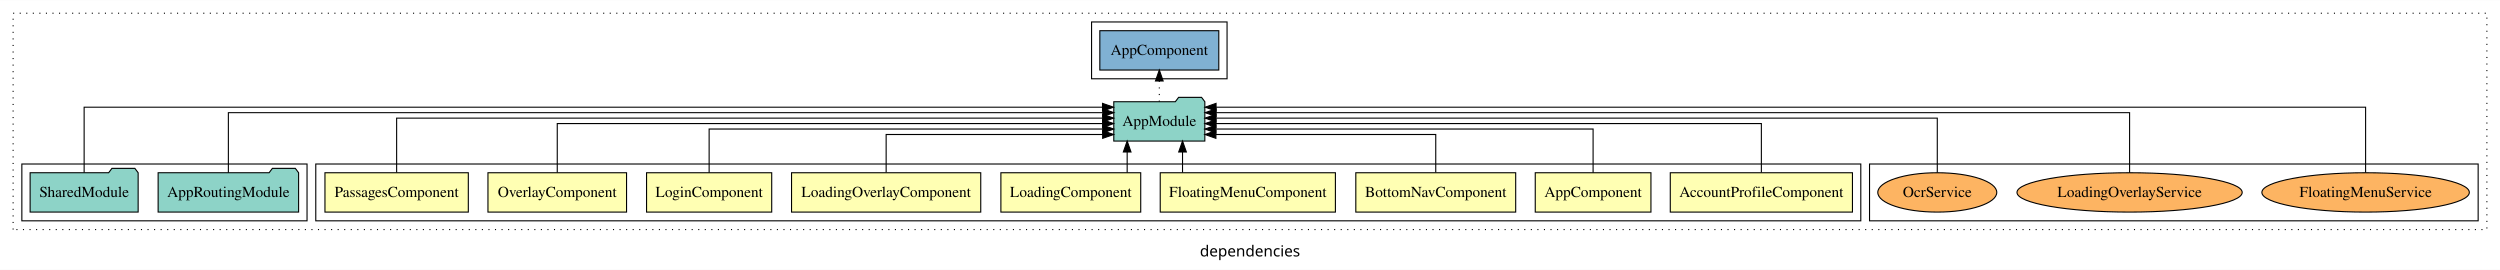
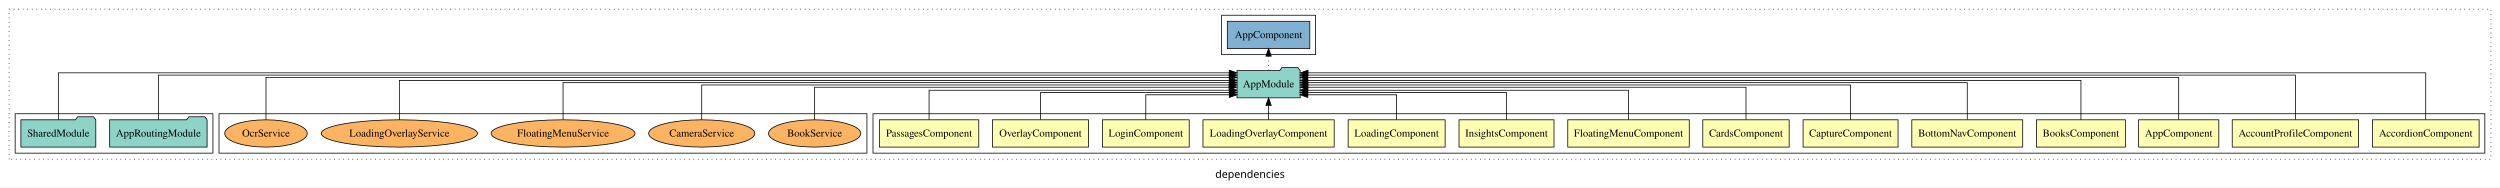
- <svg xmlns="http://www.w3.org/2000/svg" width="2288pt" height="247pt" viewBox="0.00 0.00 2288.00 246.80">
+ <svg xmlns="http://www.w3.org/2000/svg" width="3299pt" height="247pt" viewBox="0.00 0.00 3299.00 246.80">
  <g id="graph0" class="graph" transform="scale(1 1) rotate(0) translate(4 242.8)">
-     <polygon fill="white" stroke="transparent" points="-4,4 -4,-242.8 2284,-242.8 2284,4 -4,4" />
-     <text text-anchor="middle" x="1140" y="-8.2" font-family="sans-serif" font-size="14.00">dependencies</text>
+     <polygon fill="white" stroke="transparent" points="-4,4 -4,-242.8 3295,-242.8 3295,4 -4,4" />
+     <text text-anchor="middle" x="1645.5" y="-8.2" font-family="sans-serif" font-size="14.00">dependencies</text>
    <g id="clust1" class="cluster">
-       <polygon fill="none" stroke="black" stroke-dasharray="1,5" points="8,-32.8 8,-230.8 2272,-230.8 2272,-32.8 8,-32.8" />
-     </g>
-     <g id="clust15" class="cluster">
-       <polygon fill="none" stroke="black" points="1707,-40.8 1707,-92.8 2264,-92.8 2264,-40.8 1707,-40.8" />
-     </g>
-     <g id="clust14" class="cluster">
-       <polygon fill="none" stroke="black" points="995,-170.8 995,-222.8 1119,-222.8 1119,-170.8 995,-170.8" />
+       <polygon fill="none" stroke="black" stroke-dasharray="1,5" points="8,-32.8 8,-230.8 3283,-230.8 3283,-32.8 8,-32.8" />
    </g>
    <g id="clust2" class="cluster">
-       <polygon fill="none" stroke="black" points="285,-40.8 285,-92.8 1699,-92.8 1699,-40.8 285,-40.8" />
-     </g>
-     <g id="clust12" class="cluster">
+       <polygon fill="none" stroke="black" points="1148,-40.8 1148,-92.8 3275,-92.8 3275,-40.8 1148,-40.8" />
+     </g>
+     <g id="clust20" class="cluster">
+       <polygon fill="none" stroke="black" points="285,-40.8 285,-92.8 1140,-92.8 1140,-40.8 285,-40.8" />
+     </g>
+     <g id="clust17" class="cluster">
      <polygon fill="none" stroke="black" points="16,-40.8 16,-92.8 277,-92.8 277,-40.8 16,-40.8" />
    </g>
+     <g id="clust19" class="cluster">
+       <polygon fill="none" stroke="black" points="1608,-170.8 1608,-222.8 1732,-222.8 1732,-170.8 1608,-170.8" />
+     </g>
    <g id="node1" class="node">
-       <polygon fill="#ffffb3" stroke="black" points="1691.36,-84.8 1524.64,-84.8 1524.64,-48.8 1691.36,-48.8 1691.36,-84.8" />
-       <text text-anchor="middle" x="1608" y="-62.6" font-family="Times,serif" font-size="14.00">AccountProfileComponent</text>
+       <polygon fill="#ffffb3" stroke="black" points="3267.42,-84.8 3126.58,-84.8 3126.58,-48.8 3267.42,-48.8 3267.42,-84.8" />
+       <text text-anchor="middle" x="3197" y="-62.6" font-family="Times,serif" font-size="14.00">AccordionComponent</text>
+     </g>
+     <g id="node15" class="node">
+       <polygon fill="#8dd3c7" stroke="black" points="1711.66,-149.8 1708.66,-153.8 1687.66,-153.8 1684.66,-149.8 1628.34,-149.8 1628.34,-113.8 1711.66,-113.8 1711.66,-149.8" />
+       <text text-anchor="middle" x="1670" y="-127.6" font-family="Times,serif" font-size="14.00">AppModule</text>
+     </g>
+     <g id="edge1" class="edge">
+       <path fill="none" stroke="black" d="M3197,-84.95C3197,-108.56 3197,-146.8 3197,-146.8 3197,-146.8 1722.03,-146.8 1722.03,-146.8" />
+       <polygon fill="black" stroke="black" points="1722.03,-143.3 1712.03,-146.8 1722.03,-150.3 1722.03,-143.3" />
+     </g>
+     <g id="node2" class="node">
+       <polygon fill="#ffffb3" stroke="black" points="3108.36,-84.8 2941.64,-84.8 2941.64,-48.8 3108.36,-48.8 3108.36,-84.8" />
+       <text text-anchor="middle" x="3025" y="-62.6" font-family="Times,serif" font-size="14.00">AccountProfileComponent</text>
+     </g>
+     <g id="edge2" class="edge">
+       <path fill="none" stroke="black" d="M3025,-85.05C3025,-107.82 3025,-143.8 3025,-143.8 3025,-143.8 1721.66,-143.8 1721.66,-143.8" />
+       <polygon fill="black" stroke="black" points="1721.66,-140.3 1711.66,-143.8 1721.66,-147.3 1721.66,-140.3" />
+     </g>
+     <g id="node3" class="node">
+       <polygon fill="#ffffb3" stroke="black" points="2923.94,-84.8 2818.06,-84.8 2818.06,-48.8 2923.94,-48.8 2923.94,-84.8" />
+       <text text-anchor="middle" x="2871" y="-62.6" font-family="Times,serif" font-size="14.00">AppComponent</text>
+     </g>
+     <g id="edge3" class="edge">
+       <path fill="none" stroke="black" d="M2871,-85.09C2871,-107.01 2871,-140.8 2871,-140.8 2871,-140.8 1721.69,-140.8 1721.69,-140.8" />
+       <polygon fill="black" stroke="black" points="1721.69,-137.3 1711.69,-140.8 1721.69,-144.3 1721.69,-137.3" />
+     </g>
+     <g id="node4" class="node">
+       <polygon fill="#ffffb3" stroke="black" points="2800.62,-84.8 2683.38,-84.8 2683.38,-48.8 2800.62,-48.8 2800.62,-84.8" />
+       <text text-anchor="middle" x="2742" y="-62.6" font-family="Times,serif" font-size="14.00">BooksComponent</text>
+     </g>
+     <g id="edge4" class="edge">
+       <path fill="none" stroke="black" d="M2742,-84.83C2742,-105.57 2742,-136.8 2742,-136.8 2742,-136.8 1721.69,-136.8 1721.69,-136.8" />
+       <polygon fill="black" stroke="black" points="1721.69,-133.3 1711.69,-136.8 1721.69,-140.3 1721.69,-133.3" />
+     </g>
+     <g id="node5" class="node">
+       <polygon fill="#ffffb3" stroke="black" points="2665.16,-84.8 2518.84,-84.8 2518.84,-48.8 2665.16,-48.8 2665.16,-84.8" />
+       <text text-anchor="middle" x="2592" y="-62.6" font-family="Times,serif" font-size="14.00">BottomNavComponent</text>
+     </g>
+     <g id="edge5" class="edge">
+       <path fill="none" stroke="black" d="M2592,-85.11C2592,-104.95 2592,-133.8 2592,-133.8 2592,-133.8 1721.71,-133.8 1721.71,-133.8" />
+       <polygon fill="black" stroke="black" points="1721.71,-130.3 1711.71,-133.8 1721.71,-137.3 1721.71,-130.3" />
+     </g>
+     <g id="node6" class="node">
+       <polygon fill="#ffffb3" stroke="black" points="2500.65,-84.8 2375.35,-84.8 2375.35,-48.8 2500.65,-48.8 2500.65,-84.8" />
+       <text text-anchor="middle" x="2438" y="-62.6" font-family="Times,serif" font-size="14.00">CaptureComponent</text>
+     </g>
+     <g id="edge6" class="edge">
+       <path fill="none" stroke="black" d="M2438,-84.97C2438,-103.89 2438,-130.8 2438,-130.8 2438,-130.8 1721.84,-130.8 1721.84,-130.8" />
+       <polygon fill="black" stroke="black" points="1721.84,-127.3 1711.84,-130.8 1721.84,-134.3 1721.84,-127.3" />
+     </g>
+     <g id="node7" class="node">
+       <polygon fill="#ffffb3" stroke="black" points="2356.99,-84.8 2243.01,-84.8 2243.01,-48.8 2356.99,-48.8 2356.99,-84.8" />
+       <text text-anchor="middle" x="2300" y="-62.6" font-family="Times,serif" font-size="14.00">CardsComponent</text>
+     </g>
+     <g id="edge7" class="edge">
+       <path fill="none" stroke="black" d="M2300,-85.1C2300,-103.07 2300,-127.8 2300,-127.8 2300,-127.8 1721.82,-127.8 1721.82,-127.8" />
+       <polygon fill="black" stroke="black" points="1721.82,-124.3 1711.82,-127.8 1721.82,-131.3 1721.82,-124.3" />
+     </g>
+     <g id="node8" class="node">
+       <polygon fill="#ffffb3" stroke="black" points="2225.16,-84.8 2064.84,-84.8 2064.84,-48.8 2225.16,-48.8 2225.16,-84.8" />
+       <text text-anchor="middle" x="2145" y="-62.6" font-family="Times,serif" font-size="14.00">FloatingMenuComponent</text>
+     </g>
+     <g id="edge8" class="edge">
+       <path fill="none" stroke="black" d="M2145,-84.84C2145,-101.53 2145,-123.8 2145,-123.8 2145,-123.8 1721.74,-123.8 1721.74,-123.8" />
+       <polygon fill="black" stroke="black" points="1721.74,-120.3 1711.74,-123.8 1721.74,-127.3 1721.74,-120.3" />
+     </g>
+     <g id="node9" class="node">
+       <polygon fill="#ffffb3" stroke="black" points="2046.67,-84.8 1921.33,-84.8 1921.33,-48.8 2046.67,-48.8 2046.67,-84.8" />
+       <text text-anchor="middle" x="1984" y="-62.6" font-family="Times,serif" font-size="14.00">InsightsComponent</text>
+     </g>
+     <g id="edge9" class="edge">
+       <path fill="none" stroke="black" d="M1984,-85.08C1984,-100.75 1984,-120.8 1984,-120.8 1984,-120.8 1721.7,-120.8 1721.7,-120.8" />
+       <polygon fill="black" stroke="black" points="1721.7,-117.3 1711.7,-120.8 1721.7,-124.3 1721.7,-117.3" />
    </g>
    <g id="node10" class="node">
-       <polygon fill="#8dd3c7" stroke="black" points="1098.66,-149.8 1095.66,-153.8 1074.66,-153.8 1071.66,-149.8 1015.34,-149.8 1015.34,-113.8 1098.66,-113.8 1098.66,-149.8" />
-       <text text-anchor="middle" x="1057" y="-127.6" font-family="Times,serif" font-size="14.00">AppModule</text>
-     </g>
-     <g id="edge1" class="edge">
-       <path fill="none" stroke="black" d="M1608,-85.02C1608,-103.63 1608,-129.8 1608,-129.8 1608,-129.8 1108.87,-129.8 1108.87,-129.8" />
-       <polygon fill="black" stroke="black" points="1108.87,-126.3 1098.87,-129.8 1108.87,-133.3 1108.87,-126.3" />
-     </g>
-     <g id="node2" class="node">
-       <polygon fill="#ffffb3" stroke="black" points="1506.94,-84.8 1401.06,-84.8 1401.06,-48.8 1506.94,-48.8 1506.94,-84.8" />
-       <text text-anchor="middle" x="1454" y="-62.6" font-family="Times,serif" font-size="14.00">AppComponent</text>
-     </g>
-     <g id="edge2" class="edge">
-       <path fill="none" stroke="black" d="M1454,-84.83C1454,-101.86 1454,-124.8 1454,-124.8 1454,-124.8 1108.74,-124.8 1108.74,-124.8" />
-       <polygon fill="black" stroke="black" points="1108.74,-121.3 1098.74,-124.8 1108.74,-128.3 1108.74,-121.3" />
-     </g>
-     <g id="node3" class="node">
-       <polygon fill="#ffffb3" stroke="black" points="1383.16,-84.8 1236.84,-84.8 1236.84,-48.8 1383.16,-48.8 1383.16,-84.8" />
-       <text text-anchor="middle" x="1310" y="-62.6" font-family="Times,serif" font-size="14.00">BottomNavComponent</text>
-     </g>
-     <g id="edge3" class="edge">
-       <path fill="none" stroke="black" d="M1310,-85.04C1310,-100.37 1310,-119.8 1310,-119.8 1310,-119.8 1108.78,-119.8 1108.78,-119.8" />
-       <polygon fill="black" stroke="black" points="1108.78,-116.3 1098.78,-119.8 1108.78,-123.3 1108.78,-116.3" />
-     </g>
-     <g id="node4" class="node">
-       <polygon fill="#ffffb3" stroke="black" points="1218.16,-84.8 1057.84,-84.8 1057.84,-48.8 1218.16,-48.8 1218.16,-84.8" />
-       <text text-anchor="middle" x="1138" y="-62.6" font-family="Times,serif" font-size="14.00">FloatingMenuComponent</text>
-     </g>
-     <g id="edge4" class="edge">
-       <path fill="none" stroke="black" d="M1078.25,-84.91C1078.25,-84.91 1078.25,-103.79 1078.25,-103.79" />
-       <polygon fill="black" stroke="black" points="1074.75,-103.79 1078.25,-113.79 1081.75,-103.79 1074.75,-103.79" />
-     </g>
-     <g id="node5" class="node">
-       <polygon fill="#ffffb3" stroke="black" points="1039.99,-84.8 912.01,-84.8 912.01,-48.8 1039.99,-48.8 1039.99,-84.8" />
-       <text text-anchor="middle" x="976" y="-62.6" font-family="Times,serif" font-size="14.00">LoadingComponent</text>
-     </g>
-     <g id="edge5" class="edge">
-       <path fill="none" stroke="black" d="M1027.58,-84.91C1027.58,-84.91 1027.58,-103.79 1027.58,-103.79" />
-       <polygon fill="black" stroke="black" points="1024.08,-103.79 1027.58,-113.79 1031.08,-103.79 1024.08,-103.79" />
-     </g>
-     <g id="node6" class="node">
-       <polygon fill="#ffffb3" stroke="black" points="893.58,-84.8 720.42,-84.8 720.42,-48.8 893.58,-48.8 893.58,-84.8" />
-       <text text-anchor="middle" x="807" y="-62.6" font-family="Times,serif" font-size="14.00">LoadingOverlayComponent</text>
-     </g>
-     <g id="edge6" class="edge">
-       <path fill="none" stroke="black" d="M807,-85.04C807,-100.37 807,-119.8 807,-119.8 807,-119.8 1005.16,-119.8 1005.16,-119.8" />
-       <polygon fill="black" stroke="black" points="1005.16,-123.3 1015.16,-119.8 1005.16,-116.3 1005.16,-123.3" />
-     </g>
-     <g id="node7" class="node">
-       <polygon fill="#ffffb3" stroke="black" points="702.27,-84.8 587.73,-84.8 587.73,-48.8 702.27,-48.8 702.27,-84.8" />
-       <text text-anchor="middle" x="645" y="-62.6" font-family="Times,serif" font-size="14.00">LoginComponent</text>
-     </g>
-     <g id="edge7" class="edge">
-       <path fill="none" stroke="black" d="M645,-84.83C645,-101.86 645,-124.8 645,-124.8 645,-124.8 1005.23,-124.8 1005.23,-124.8" />
-       <polygon fill="black" stroke="black" points="1005.23,-128.3 1015.23,-124.8 1005.23,-121.3 1005.23,-128.3" />
-     </g>
-     <g id="node8" class="node">
-       <polygon fill="#ffffb3" stroke="black" points="569.42,-84.8 442.58,-84.8 442.58,-48.8 569.42,-48.8 569.42,-84.8" />
-       <text text-anchor="middle" x="506" y="-62.6" font-family="Times,serif" font-size="14.00">OverlayComponent</text>
-     </g>
-     <g id="edge8" class="edge">
-       <path fill="none" stroke="black" d="M506,-85.02C506,-103.63 506,-129.8 506,-129.8 506,-129.8 1005.13,-129.8 1005.13,-129.8" />
-       <polygon fill="black" stroke="black" points="1005.13,-133.3 1015.13,-129.8 1005.13,-126.3 1005.13,-133.3" />
-     </g>
-     <g id="node9" class="node">
-       <polygon fill="#ffffb3" stroke="black" points="424.6,-84.8 293.4,-84.8 293.4,-48.8 424.6,-48.8 424.6,-84.8" />
-       <text text-anchor="middle" x="359" y="-62.6" font-family="Times,serif" font-size="14.00">PassagesComponent</text>
-     </g>
-     <g id="edge9" class="edge">
-       <path fill="none" stroke="black" d="M359,-85.02C359,-105.17 359,-134.8 359,-134.8 359,-134.8 1005.17,-134.8 1005.17,-134.8" />
-       <polygon fill="black" stroke="black" points="1005.17,-138.3 1015.17,-134.8 1005.17,-131.3 1005.17,-138.3" />
+       <polygon fill="#ffffb3" stroke="black" points="1902.99,-84.8 1775.01,-84.8 1775.01,-48.8 1902.99,-48.8 1902.99,-84.8" />
+       <text text-anchor="middle" x="1839" y="-62.6" font-family="Times,serif" font-size="14.00">LoadingComponent</text>
+     </g>
+     <g id="edge10" class="edge">
+       <path fill="none" stroke="black" d="M1839,-84.92C1839,-99.58 1839,-117.8 1839,-117.8 1839,-117.8 1721.78,-117.8 1721.78,-117.8" />
+       <polygon fill="black" stroke="black" points="1721.78,-114.3 1711.78,-117.8 1721.78,-121.3 1721.78,-114.3" />
+     </g>
+     <g id="node11" class="node">
+       <polygon fill="#ffffb3" stroke="black" points="1756.58,-84.8 1583.42,-84.8 1583.42,-48.8 1756.58,-48.8 1756.58,-84.8" />
+       <text text-anchor="middle" x="1670" y="-62.6" font-family="Times,serif" font-size="14.00">LoadingOverlayComponent</text>
+     </g>
+     <g id="edge11" class="edge">
+       <path fill="none" stroke="black" d="M1670,-84.91C1670,-84.91 1670,-103.79 1670,-103.79" />
+       <polygon fill="black" stroke="black" points="1666.5,-103.79 1670,-113.79 1673.5,-103.79 1666.5,-103.79" />
+     </g>
+     <g id="node12" class="node">
+       <polygon fill="#ffffb3" stroke="black" points="1565.27,-84.8 1450.73,-84.8 1450.73,-48.8 1565.27,-48.8 1565.27,-84.8" />
+       <text text-anchor="middle" x="1508" y="-62.6" font-family="Times,serif" font-size="14.00">LoginComponent</text>
+     </g>
+     <g id="edge12" class="edge">
+       <path fill="none" stroke="black" d="M1508,-84.92C1508,-99.58 1508,-117.8 1508,-117.8 1508,-117.8 1618.28,-117.8 1618.28,-117.8" />
+       <polygon fill="black" stroke="black" points="1618.28,-121.3 1628.28,-117.8 1618.28,-114.3 1618.28,-121.3" />
    </g>
    <g id="node13" class="node">
-       <polygon fill="#80b1d3" stroke="black" points="1111.44,-214.8 1002.56,-214.8 1002.56,-178.8 1111.44,-178.8 1111.44,-214.8" />
-       <text text-anchor="middle" x="1057" y="-192.6" font-family="Times,serif" font-size="14.00">AppComponent </text>
-     </g>
-     <g id="edge12" class="edge">
-       <path fill="none" stroke="black" stroke-dasharray="1,5" d="M1057,-149.91C1057,-149.91 1057,-168.79 1057,-168.79" />
-       <polygon fill="black" stroke="black" points="1053.5,-168.79 1057,-178.79 1060.5,-168.79 1053.5,-168.79" />
-     </g>
-     <g id="node11" class="node">
+       <polygon fill="#ffffb3" stroke="black" points="1432.42,-84.8 1305.58,-84.8 1305.58,-48.8 1432.42,-48.8 1432.42,-84.8" />
+       <text text-anchor="middle" x="1369" y="-62.6" font-family="Times,serif" font-size="14.00">OverlayComponent</text>
+     </g>
+     <g id="edge13" class="edge">
+       <path fill="none" stroke="black" d="M1369,-85.08C1369,-100.75 1369,-120.8 1369,-120.8 1369,-120.8 1618.15,-120.8 1618.15,-120.8" />
+       <polygon fill="black" stroke="black" points="1618.15,-124.3 1628.15,-120.8 1618.15,-117.3 1618.15,-124.3" />
+     </g>
+     <g id="node14" class="node">
+       <polygon fill="#ffffb3" stroke="black" points="1287.6,-84.8 1156.4,-84.8 1156.4,-48.8 1287.6,-48.8 1287.6,-84.8" />
+       <text text-anchor="middle" x="1222" y="-62.6" font-family="Times,serif" font-size="14.00">PassagesComponent</text>
+     </g>
+     <g id="edge14" class="edge">
+       <path fill="none" stroke="black" d="M1222,-84.84C1222,-101.53 1222,-123.8 1222,-123.8 1222,-123.8 1618.26,-123.8 1618.26,-123.8" />
+       <polygon fill="black" stroke="black" points="1618.26,-127.3 1628.26,-123.8 1618.26,-120.3 1618.26,-127.3" />
+     </g>
+     <g id="node18" class="node">
+       <polygon fill="#80b1d3" stroke="black" points="1724.44,-214.8 1615.56,-214.8 1615.56,-178.8 1724.44,-178.8 1724.44,-214.8" />
+       <text text-anchor="middle" x="1670" y="-192.6" font-family="Times,serif" font-size="14.00">AppComponent </text>
+     </g>
+     <g id="edge17" class="edge">
+       <path fill="none" stroke="black" stroke-dasharray="1,5" d="M1670,-149.91C1670,-149.91 1670,-168.79 1670,-168.79" />
+       <polygon fill="black" stroke="black" points="1666.5,-168.79 1670,-178.79 1673.5,-168.79 1666.5,-168.79" />
+     </g>
+     <g id="node16" class="node">
      <polygon fill="#8dd3c7" stroke="black" points="269.28,-84.8 266.28,-88.8 245.28,-88.8 242.28,-84.8 140.72,-84.8 140.72,-48.8 269.28,-48.8 269.28,-84.8" />
      <text text-anchor="middle" x="205" y="-62.6" font-family="Times,serif" font-size="14.00">AppRoutingModule</text>
    </g>
-     <g id="edge10" class="edge">
-       <path fill="none" stroke="black" d="M205,-84.84C205,-106.46 205,-139.8 205,-139.8 205,-139.8 1005.33,-139.8 1005.33,-139.8" />
-       <polygon fill="black" stroke="black" points="1005.33,-143.3 1015.33,-139.8 1005.33,-136.3 1005.33,-143.3" />
-     </g>
-     <g id="node12" class="node">
+     <g id="edge15" class="edge">
+       <path fill="none" stroke="black" d="M205,-85.05C205,-107.82 205,-143.8 205,-143.8 205,-143.8 1618.13,-143.8 1618.13,-143.8" />
+       <polygon fill="black" stroke="black" points="1618.13,-147.3 1628.13,-143.8 1618.13,-140.3 1618.13,-147.3" />
+     </g>
+     <g id="node17" class="node">
      <polygon fill="#8dd3c7" stroke="black" points="122.43,-84.8 119.43,-88.8 98.43,-88.8 95.43,-84.8 23.57,-84.8 23.57,-48.8 122.43,-48.8 122.43,-84.8" />
      <text text-anchor="middle" x="73" y="-62.6" font-family="Times,serif" font-size="14.00">SharedModule</text>
    </g>
-     <g id="edge11" class="edge">
-       <path fill="none" stroke="black" d="M73,-84.89C73,-107.93 73,-144.8 73,-144.8 73,-144.8 1005.03,-144.8 1005.03,-144.8" />
-       <polygon fill="black" stroke="black" points="1005.03,-148.3 1015.03,-144.8 1005.03,-141.3 1005.03,-148.3" />
-     </g>
-     <g id="node14" class="node">
-       <ellipse fill="#fdb462" stroke="black" cx="2161" cy="-66.8" rx="94.93" ry="18" />
-       <text text-anchor="middle" x="2161" y="-62.6" font-family="Times,serif" font-size="14.00">FloatingMenuService</text>
-     </g>
-     <g id="edge13" class="edge">
-       <path fill="none" stroke="black" d="M2161,-84.89C2161,-107.93 2161,-144.8 2161,-144.8 2161,-144.8 1108.93,-144.8 1108.93,-144.8" />
-       <polygon fill="black" stroke="black" points="1108.93,-141.3 1098.93,-144.8 1108.93,-148.3 1108.93,-141.3" />
-     </g>
-     <g id="node15" class="node">
-       <ellipse fill="#fdb462" stroke="black" cx="1945" cy="-66.8" rx="103.06" ry="18" />
-       <text text-anchor="middle" x="1945" y="-62.6" font-family="Times,serif" font-size="14.00">LoadingOverlayService</text>
-     </g>
-     <g id="edge14" class="edge">
-       <path fill="none" stroke="black" d="M1945,-84.84C1945,-106.46 1945,-139.8 1945,-139.8 1945,-139.8 1108.94,-139.8 1108.94,-139.8" />
-       <polygon fill="black" stroke="black" points="1108.94,-136.3 1098.94,-139.8 1108.94,-143.3 1108.94,-136.3" />
-     </g>
-     <g id="node16" class="node">
-       <ellipse fill="#fdb462" stroke="black" cx="1769" cy="-66.8" rx="54.44" ry="18" />
-       <text text-anchor="middle" x="1769" y="-62.6" font-family="Times,serif" font-size="14.00">OcrService</text>
-     </g>
-     <g id="edge15" class="edge">
-       <path fill="none" stroke="black" d="M1769,-85.02C1769,-105.17 1769,-134.8 1769,-134.8 1769,-134.8 1108.88,-134.8 1108.88,-134.8" />
-       <polygon fill="black" stroke="black" points="1108.88,-131.3 1098.88,-134.8 1108.88,-138.3 1108.88,-131.3" />
+     <g id="edge16" class="edge">
+       <path fill="none" stroke="black" d="M73,-84.95C73,-108.56 73,-146.8 73,-146.8 73,-146.8 1618.1,-146.8 1618.1,-146.8" />
+       <polygon fill="black" stroke="black" points="1618.11,-150.3 1628.1,-146.8 1618.1,-143.3 1618.11,-150.3" />
+     </g>
+     <g id="node19" class="node">
+       <ellipse fill="#fdb462" stroke="black" cx="1071" cy="-66.8" rx="60.84" ry="18" />
+       <text text-anchor="middle" x="1071" y="-62.6" font-family="Times,serif" font-size="14.00">BookService</text>
+     </g>
+     <g id="edge18" class="edge">
+       <path fill="none" stroke="black" d="M1071,-85.1C1071,-103.07 1071,-127.8 1071,-127.8 1071,-127.8 1617.88,-127.8 1617.88,-127.8" />
+       <polygon fill="black" stroke="black" points="1617.88,-131.3 1627.88,-127.8 1617.88,-124.3 1617.88,-131.3" />
+     </g>
+     <g id="node20" class="node">
+       <ellipse fill="#fdb462" stroke="black" cx="922" cy="-66.8" rx="70.04" ry="18" />
+       <text text-anchor="middle" x="922" y="-62.6" font-family="Times,serif" font-size="14.00">CameraService</text>
+     </g>
+     <g id="edge19" class="edge">
+       <path fill="none" stroke="black" d="M922,-84.97C922,-103.89 922,-130.8 922,-130.8 922,-130.8 1618.18,-130.8 1618.18,-130.8" />
+       <polygon fill="black" stroke="black" points="1618.18,-134.3 1628.18,-130.8 1618.18,-127.3 1618.18,-134.3" />
+     </g>
+     <g id="node21" class="node">
+       <ellipse fill="#fdb462" stroke="black" cx="739" cy="-66.8" rx="94.93" ry="18" />
+       <text text-anchor="middle" x="739" y="-62.6" font-family="Times,serif" font-size="14.00">FloatingMenuService</text>
+     </g>
+     <g id="edge20" class="edge">
+       <path fill="none" stroke="black" d="M739,-85.11C739,-104.95 739,-133.8 739,-133.8 739,-133.8 1618.19,-133.8 1618.19,-133.8" />
+       <polygon fill="black" stroke="black" points="1618.19,-137.3 1628.19,-133.8 1618.19,-130.3 1618.19,-137.3" />
+     </g>
+     <g id="node22" class="node">
+       <ellipse fill="#fdb462" stroke="black" cx="523" cy="-66.8" rx="103.06" ry="18" />
+       <text text-anchor="middle" x="523" y="-62.6" font-family="Times,serif" font-size="14.00">LoadingOverlayService</text>
+     </g>
+     <g id="edge21" class="edge">
+       <path fill="none" stroke="black" d="M523,-84.83C523,-105.57 523,-136.8 523,-136.8 523,-136.8 1618.16,-136.8 1618.16,-136.8" />
+       <polygon fill="black" stroke="black" points="1618.16,-140.3 1628.16,-136.8 1618.16,-133.3 1618.16,-140.3" />
+     </g>
+     <g id="node23" class="node">
+       <ellipse fill="#fdb462" stroke="black" cx="347" cy="-66.8" rx="54.44" ry="18" />
+       <text text-anchor="middle" x="347" y="-62.6" font-family="Times,serif" font-size="14.00">OcrService</text>
+     </g>
+     <g id="edge22" class="edge">
+       <path fill="none" stroke="black" d="M347,-85.09C347,-107.01 347,-140.8 347,-140.8 347,-140.8 1618.22,-140.8 1618.22,-140.8" />
+       <polygon fill="black" stroke="black" points="1618.22,-144.3 1628.22,-140.8 1618.22,-137.3 1618.22,-144.3" />
    </g>
  </g>
</svg>
